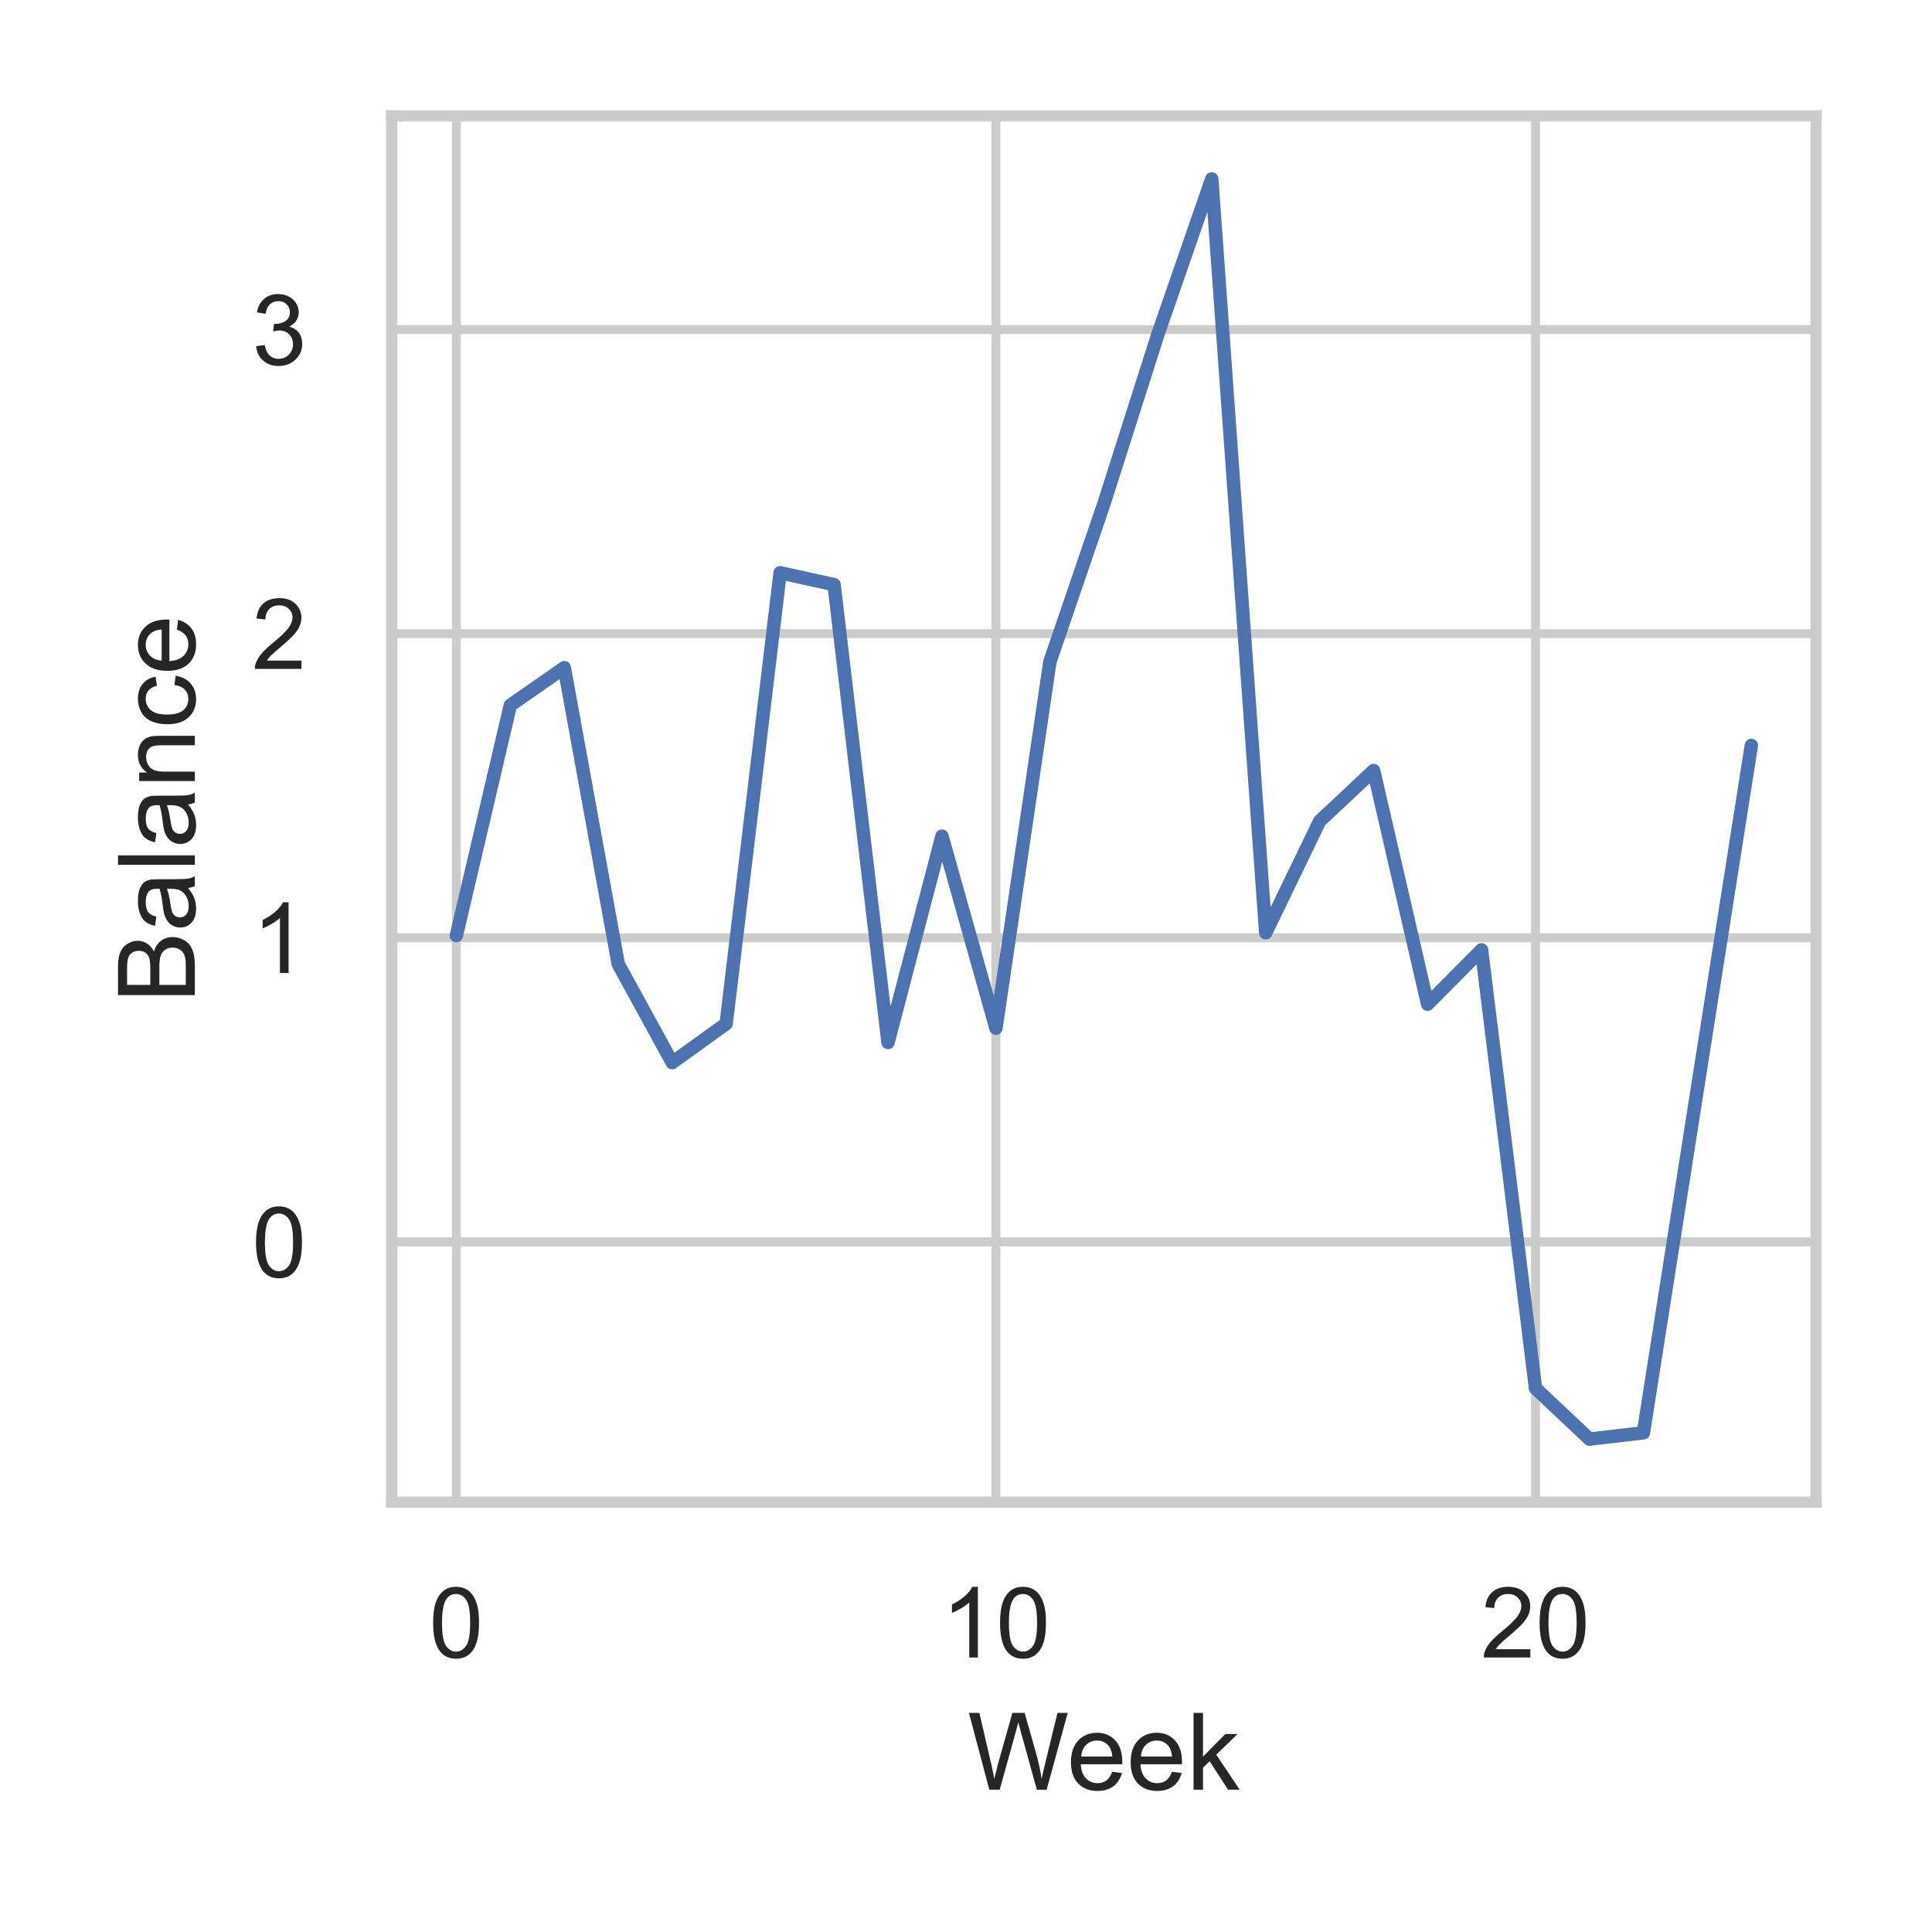
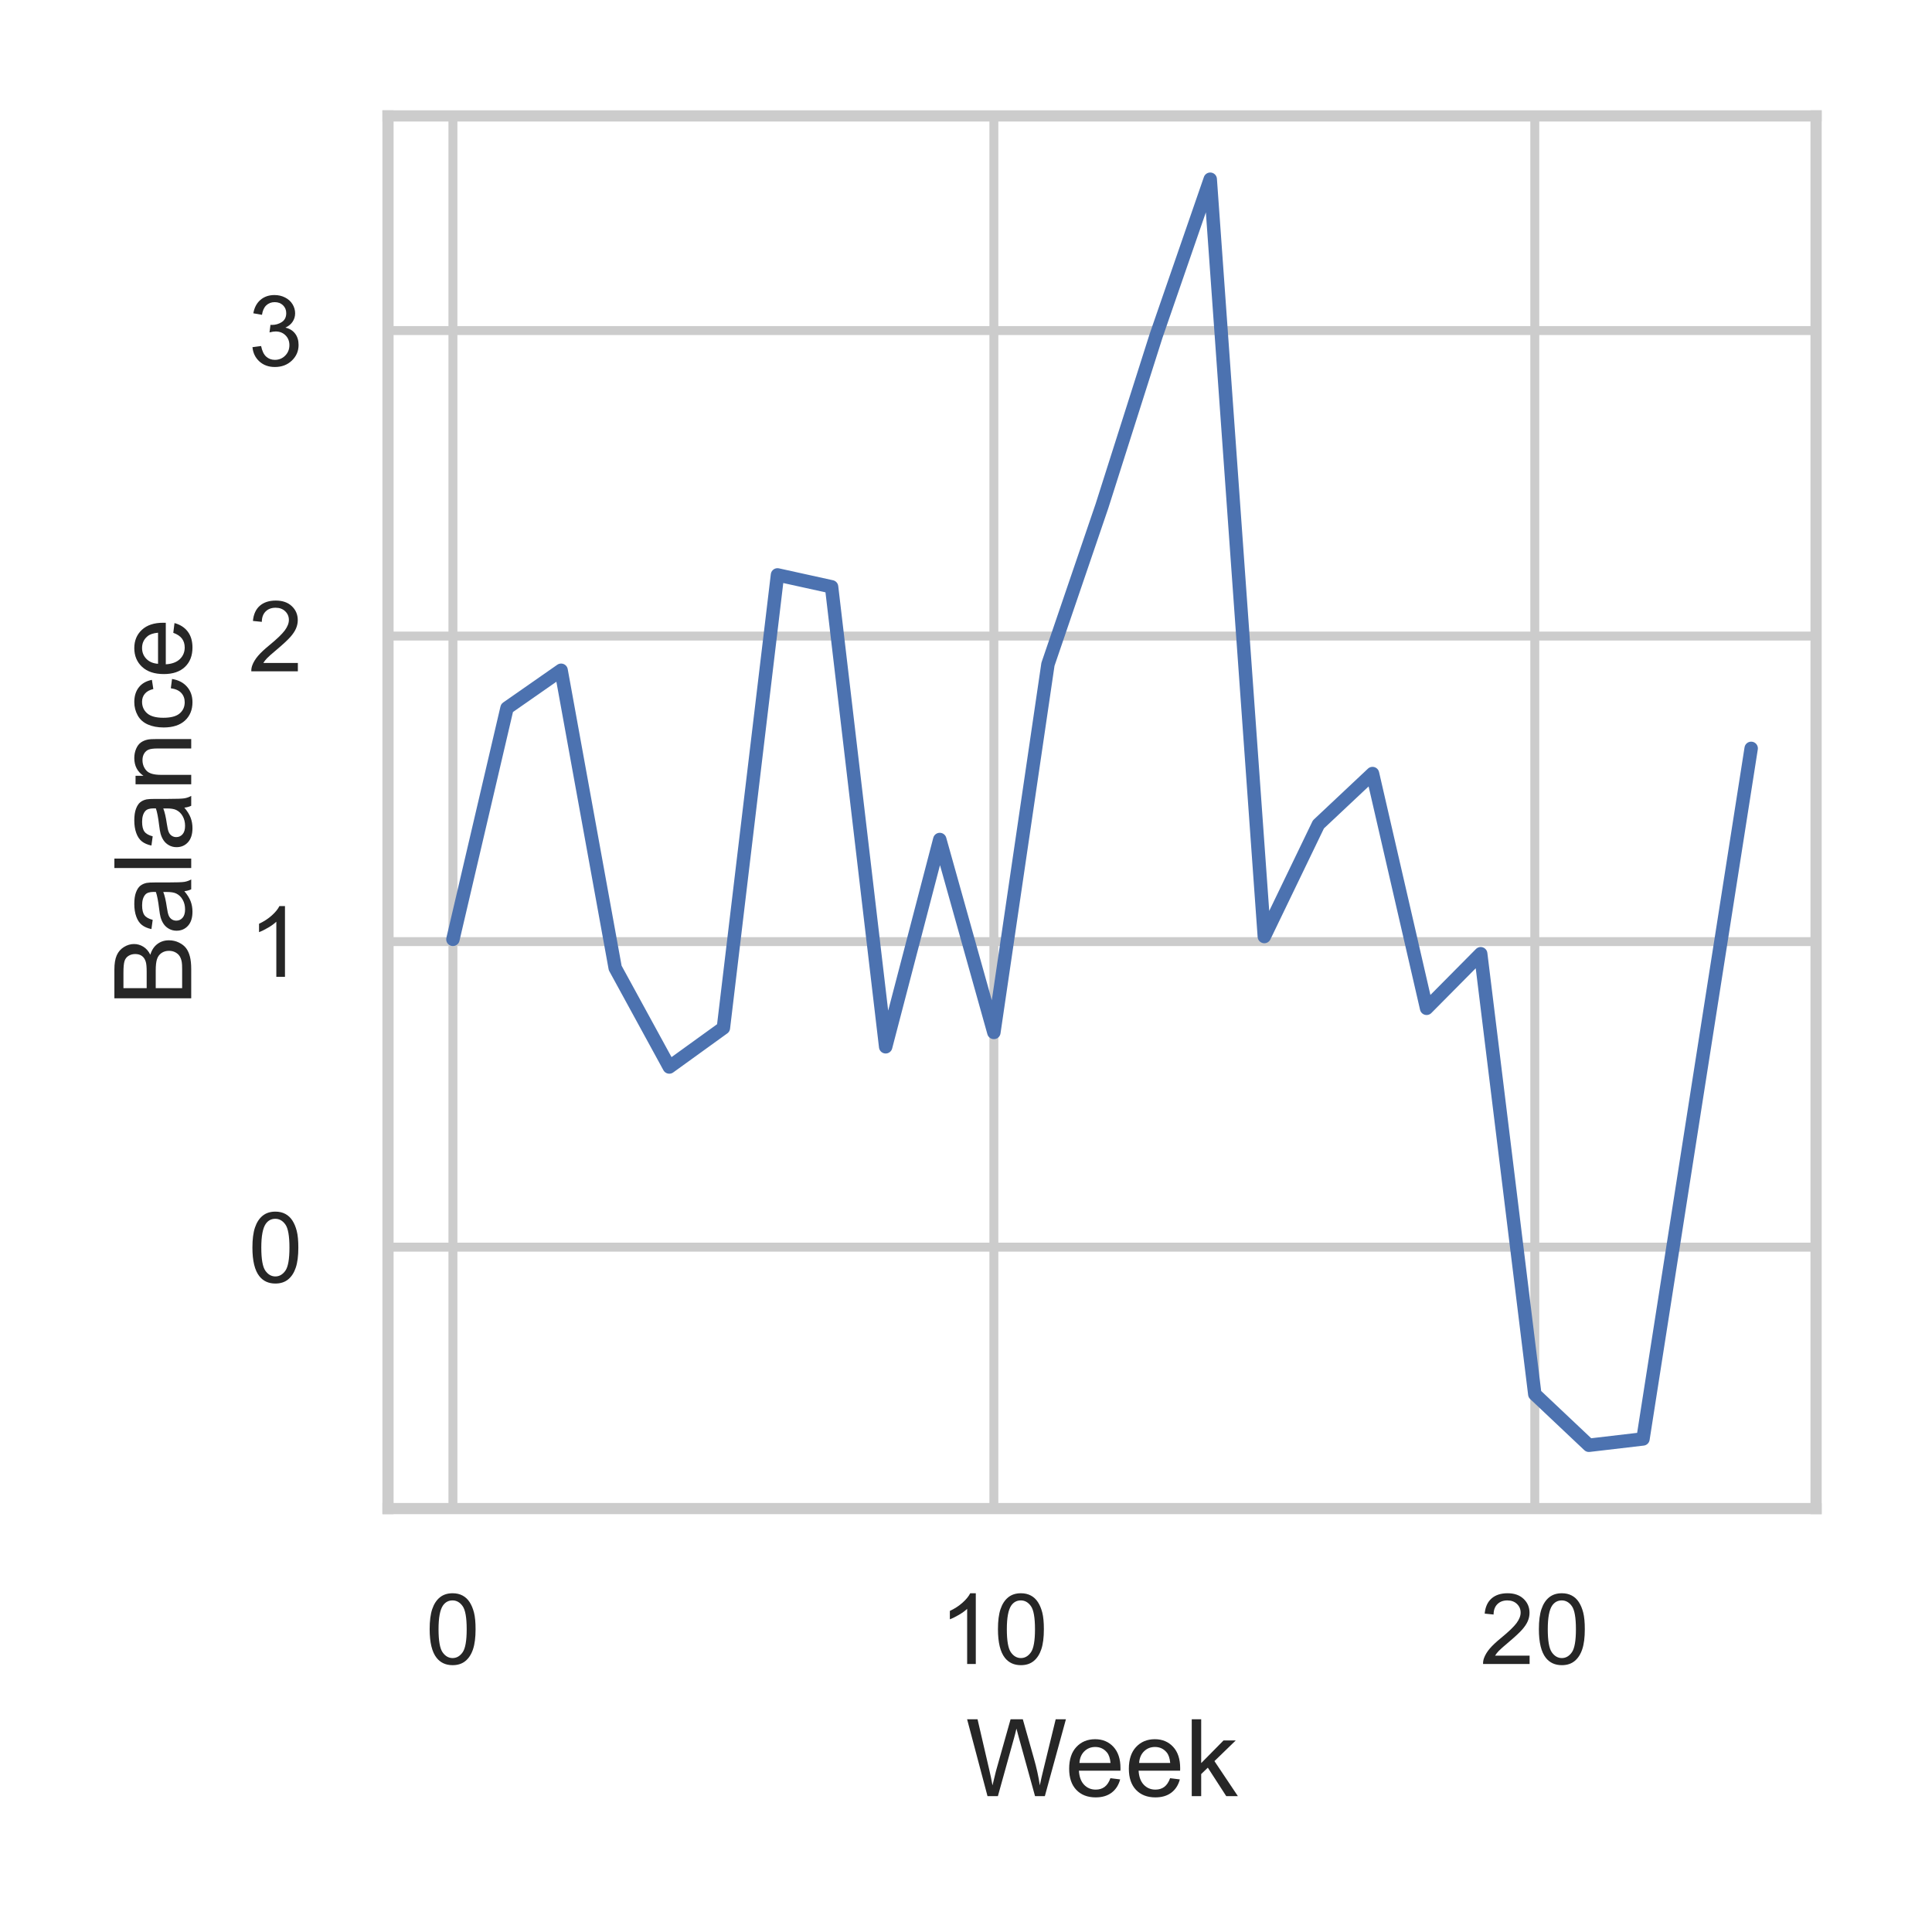
<svg xmlns="http://www.w3.org/2000/svg" xmlns:xlink="http://www.w3.org/1999/xlink" width="216pt" height="216pt" viewBox="0 0 216 216" version="1.1">
  <defs>
    <style type="text/css">*{stroke-linejoin: round; stroke-linecap: butt}</style>
  </defs>
  <g id="figure_1">
    <g id="patch_1">
      <path d="M 0 216  L 216 216  L 216 0  L 0 0  z " style="fill: #ffffff" />
    </g>
    <g id="axes_1">
      <g id="patch_2">
-         <path d="M 43.785 167.94  L 203.04 167.94  L 203.04 12.96  L 43.785 12.96  z " style="fill: #ffffff" />
+         <path d="M 43.38 168.66  L 203.04 168.66  L 203.04 12.96  L 43.38 12.96  z " style="fill: #ffffff" />
      </g>
      <g id="matplotlib.axis_1">
        <g id="xtick_1">
          <g id="line2d_1">
-             <path d="M 51.024 167.94  L 51.024 12.96  " clip-path="url(#pe82f2fcbaa)" style="fill: none; stroke: #cccccc; stroke-linecap: round" />
+             <path d="M 50.637 168.66  L 50.637 12.96  " clip-path="url(#p5d3df8ba2a)" style="fill: none; stroke: #cccccc; stroke-linecap: round" />
          </g>
          <g id="text_1">
-             <g style="fill: #262626" transform="translate(47.96535 185.3136) scale(0.11 -0.11)">
+             <g style="fill: #262626" transform="translate(47.57876 186.0336) scale(0.11 -0.11)">
              <defs>
                <path id="ArialMT-30" d="M 266 2259  Q 266 3072 433 3567  Q 600 4063 929 4331  Q 1259 4600 1759 4600  Q 2128 4600 2406 4451  Q 2684 4303 2865 4023  Q 3047 3744 3150 3342  Q 3253 2941 3253 2259  Q 3253 1453 3087 958  Q 2922 463 2592 192  Q 2263 -78 1759 -78  Q 1097 -78 719 397  Q 266 969 266 2259  z M 844 2259  Q 844 1131 1108 757  Q 1372 384 1759 384  Q 2147 384 2411 759  Q 2675 1134 2675 2259  Q 2675 3391 2411 3762  Q 2147 4134 1753 4134  Q 1366 4134 1134 3806  Q 844 3388 844 2259  z " transform="scale(0.015625)" />
              </defs>
              <use xlink:href="#ArialMT-30" />
            </g>
          </g>
        </g>
        <g id="xtick_2">
          <g id="line2d_2">
-             <path d="M 111.348 167.94  L 111.348 12.96  " clip-path="url(#pe82f2fcbaa)" style="fill: none; stroke: #cccccc; stroke-linecap: round" />
+             <path d="M 111.115 168.66  L 111.115 12.96  " clip-path="url(#p5d3df8ba2a)" style="fill: none; stroke: #cccccc; stroke-linecap: round" />
          </g>
          <g id="text_2">
-             <g style="fill: #262626" transform="translate(105.2307 185.3136) scale(0.11 -0.11)">
+             <g style="fill: #262626" transform="translate(104.9975 186.0336) scale(0.11 -0.11)">
              <defs>
                <path id="ArialMT-31" d="M 2384 0  L 1822 0  L 1822 3584  Q 1619 3391 1289 3197  Q 959 3003 697 2906  L 697 3450  Q 1169 3672 1522 3987  Q 1875 4303 2022 4600  L 2384 4600  L 2384 0  z " transform="scale(0.015625)" />
              </defs>
              <use xlink:href="#ArialMT-31" />
-               <use xlink:href="#ArialMT-30" x="55.615" />
+               <use xlink:href="#ArialMT-30" transform="translate(55.61523 0)" />
            </g>
          </g>
        </g>
        <g id="xtick_3">
          <g id="line2d_3">
-             <path d="M 171.672 167.94  L 171.672 12.96  " clip-path="url(#pe82f2fcbaa)" style="fill: none; stroke: #cccccc; stroke-linecap: round" />
+             <path d="M 171.592 168.66  L 171.592 12.96  " clip-path="url(#p5d3df8ba2a)" style="fill: none; stroke: #cccccc; stroke-linecap: round" />
          </g>
          <g id="text_3">
-             <g style="fill: #262626" transform="translate(165.5546 185.3136) scale(0.11 -0.11)">
+             <g style="fill: #262626" transform="translate(165.4748 186.0336) scale(0.11 -0.11)">
              <defs>
                <path id="ArialMT-32" d="M 3222 541  L 3222 0  L 194 0  Q 188 203 259 391  Q 375 700 629 1000  Q 884 1300 1366 1694  Q 2113 2306 2375 2664  Q 2638 3022 2638 3341  Q 2638 3675 2398 3904  Q 2159 4134 1775 4134  Q 1369 4134 1125 3890  Q 881 3647 878 3216  L 300 3275  Q 359 3922 746 4261  Q 1134 4600 1788 4600  Q 2447 4600 2831 4234  Q 3216 3869 3216 3328  Q 3216 3053 3103 2787  Q 2991 2522 2730 2228  Q 2469 1934 1863 1422  Q 1356 997 1212 845  Q 1069 694 975 541  L 3222 541  z " transform="scale(0.015625)" />
              </defs>
              <use xlink:href="#ArialMT-32" />
-               <use xlink:href="#ArialMT-30" x="55.615" />
+               <use xlink:href="#ArialMT-30" transform="translate(55.61523 0)" />
            </g>
          </g>
        </g>
        <g id="text_4">
-           <g style="fill: #262626" transform="translate(108.1809 200.0892) scale(0.12 -0.12)">
+           <g style="fill: #262626" transform="translate(107.9784 200.8092) scale(0.12 -0.12)">
            <defs>
              <path id="ArialMT-57" d="M 1294 0  L 78 4581  L 700 4581  L 1397 1578  Q 1509 1106 1591 641  Q 1766 1375 1797 1488  L 2669 4581  L 3400 4581  L 4056 2263  Q 4303 1400 4413 641  Q 4500 1075 4641 1638  L 5359 4581  L 5969 4581  L 4713 0  L 4128 0  L 3163 3491  Q 3041 3928 3019 4028  Q 2947 3713 2884 3491  L 1913 0  L 1294 0  z " transform="scale(0.015625)" />
              <path id="ArialMT-65" d="M 2694 1069  L 3275 997  Q 3138 488 2766 206  Q 2394 -75 1816 -75  Q 1088 -75 661 373  Q 234 822 234 1631  Q 234 2469 665 2931  Q 1097 3394 1784 3394  Q 2450 3394 2872 2941  Q 3294 2488 3294 1666  Q 3294 1616 3291 1516  L 816 1516  Q 847 969 1125 678  Q 1403 388 1819 388  Q 2128 388 2347 550  Q 2566 713 2694 1069  z M 847 1978  L 2700 1978  Q 2663 2397 2488 2606  Q 2219 2931 1791 2931  Q 1403 2931 1139 2672  Q 875 2413 847 1978  z " transform="scale(0.015625)" />
              <path id="ArialMT-6b" d="M 425 0  L 425 4581  L 988 4581  L 988 1969  L 2319 3319  L 3047 3319  L 1778 2088  L 3175 0  L 2481 0  L 1384 1697  L 988 1316  L 988 0  L 425 0  z " transform="scale(0.015625)" />
            </defs>
            <use xlink:href="#ArialMT-57" />
-             <use xlink:href="#ArialMT-65" x="92.635" />
-             <use xlink:href="#ArialMT-65" x="148.25" />
-             <use xlink:href="#ArialMT-6b" x="203.865" />
+             <use xlink:href="#ArialMT-65" transform="translate(92.63477 0)" />
+             <use xlink:href="#ArialMT-65" transform="translate(148.25 0)" />
+             <use xlink:href="#ArialMT-6b" transform="translate(203.8652 0)" />
          </g>
        </g>
      </g>
      <g id="matplotlib.axis_2">
        <g id="ytick_1">
          <g id="line2d_4">
-             <path d="M 43.785 138.846  L 203.04 138.846  " clip-path="url(#pe82f2fcbaa)" style="fill: none; stroke: #cccccc; stroke-linecap: round" />
+             <path d="M 43.38 139.431  L 203.04 139.431  " clip-path="url(#p5d3df8ba2a)" style="fill: none; stroke: #cccccc; stroke-linecap: round" />
          </g>
          <g id="text_5">
-             <g style="fill: #262626" transform="translate(28.16797 142.7826) scale(0.11 -0.11)">
+             <g style="fill: #262626" transform="translate(27.76297 143.3674) scale(0.11 -0.11)">
              <use xlink:href="#ArialMT-30" />
            </g>
          </g>
        </g>
        <g id="ytick_2">
          <g id="line2d_5">
-             <path d="M 43.785 104.845  L 203.04 104.845  " clip-path="url(#pe82f2fcbaa)" style="fill: none; stroke: #cccccc; stroke-linecap: round" />
+             <path d="M 43.38 105.272  L 203.04 105.272  " clip-path="url(#p5d3df8ba2a)" style="fill: none; stroke: #cccccc; stroke-linecap: round" />
          </g>
          <g id="text_6">
-             <g style="fill: #262626" transform="translate(28.16797 108.7822) scale(0.11 -0.11)">
+             <g style="fill: #262626" transform="translate(27.76297 109.2091) scale(0.11 -0.11)">
              <use xlink:href="#ArialMT-31" />
            </g>
          </g>
        </g>
        <g id="ytick_3">
          <g id="line2d_6">
-             <path d="M 43.785 70.845  L 203.04 70.845  " clip-path="url(#pe82f2fcbaa)" style="fill: none; stroke: #cccccc; stroke-linecap: round" />
+             <path d="M 43.38 71.114  L 203.04 71.114  " clip-path="url(#p5d3df8ba2a)" style="fill: none; stroke: #cccccc; stroke-linecap: round" />
          </g>
          <g id="text_7">
-             <g style="fill: #262626" transform="translate(28.16797 74.78177) scale(0.11 -0.11)">
+             <g style="fill: #262626" transform="translate(27.76297 75.05069) scale(0.11 -0.11)">
              <use xlink:href="#ArialMT-32" />
            </g>
          </g>
        </g>
        <g id="ytick_4">
          <g id="line2d_7">
-             <path d="M 43.785 36.845  L 203.04 36.845  " clip-path="url(#pe82f2fcbaa)" style="fill: none; stroke: #cccccc; stroke-linecap: round" />
+             <path d="M 43.38 36.956  L 203.04 36.956  " clip-path="url(#p5d3df8ba2a)" style="fill: none; stroke: #cccccc; stroke-linecap: round" />
          </g>
          <g id="text_8">
-             <g style="fill: #262626" transform="translate(28.16797 40.78135) scale(0.11 -0.11)">
+             <g style="fill: #262626" transform="translate(27.76297 40.89231) scale(0.11 -0.11)">
              <defs>
                <path id="ArialMT-33" d="M 269 1209  L 831 1284  Q 928 806 1161 595  Q 1394 384 1728 384  Q 2125 384 2398 659  Q 2672 934 2672 1341  Q 2672 1728 2419 1979  Q 2166 2231 1775 2231  Q 1616 2231 1378 2169  L 1441 2663  Q 1497 2656 1531 2656  Q 1891 2656 2178 2843  Q 2466 3031 2466 3422  Q 2466 3731 2256 3934  Q 2047 4138 1716 4138  Q 1388 4138 1169 3931  Q 950 3725 888 3313  L 325 3413  Q 428 3978 793 4289  Q 1159 4600 1703 4600  Q 2078 4600 2393 4439  Q 2709 4278 2876 4000  Q 3044 3722 3044 3409  Q 3044 3113 2884 2869  Q 2725 2625 2413 2481  Q 2819 2388 3044 2092  Q 3269 1797 3269 1353  Q 3269 753 2831 336  Q 2394 -81 1725 -81  Q 1122 -81 723 278  Q 325 638 269 1209  z " transform="scale(0.015625)" />
              </defs>
              <use xlink:href="#ArialMT-33" />
            </g>
          </g>
        </g>
        <g id="text_9">
-           <g style="fill: #262626" transform="translate(21.78297 112.1316) rotate(-90) scale(0.12 -0.12)">
+           <g style="fill: #262626" transform="translate(21.37797 112.4916) rotate(-90) scale(0.12 -0.12)">
            <defs>
              <path id="ArialMT-42" d="M 469 0  L 469 4581  L 2188 4581  Q 2713 4581 3030 4442  Q 3347 4303 3526 4014  Q 3706 3725 3706 3409  Q 3706 3116 3547 2856  Q 3388 2597 3066 2438  Q 3481 2316 3704 2022  Q 3928 1728 3928 1328  Q 3928 1006 3792 729  Q 3656 453 3456 303  Q 3256 153 2954 76  Q 2653 0 2216 0  L 469 0  z M 1075 2656  L 2066 2656  Q 2469 2656 2644 2709  Q 2875 2778 2992 2937  Q 3109 3097 3109 3338  Q 3109 3566 3000 3739  Q 2891 3913 2687 3977  Q 2484 4041 1991 4041  L 1075 4041  L 1075 2656  z M 1075 541  L 2216 541  Q 2509 541 2628 563  Q 2838 600 2978 687  Q 3119 775 3209 942  Q 3300 1109 3300 1328  Q 3300 1584 3169 1773  Q 3038 1963 2805 2039  Q 2572 2116 2134 2116  L 1075 2116  L 1075 541  z " transform="scale(0.015625)" />
              <path id="ArialMT-61" d="M 2588 409  Q 2275 144 1986 34  Q 1697 -75 1366 -75  Q 819 -75 525 192  Q 231 459 231 875  Q 231 1119 342 1320  Q 453 1522 633 1644  Q 813 1766 1038 1828  Q 1203 1872 1538 1913  Q 2219 1994 2541 2106  Q 2544 2222 2544 2253  Q 2544 2597 2384 2738  Q 2169 2928 1744 2928  Q 1347 2928 1158 2789  Q 969 2650 878 2297  L 328 2372  Q 403 2725 575 2942  Q 747 3159 1072 3276  Q 1397 3394 1825 3394  Q 2250 3394 2515 3294  Q 2781 3194 2906 3042  Q 3031 2891 3081 2659  Q 3109 2516 3109 2141  L 3109 1391  Q 3109 606 3145 398  Q 3181 191 3288 0  L 2700 0  Q 2613 175 2588 409  z M 2541 1666  Q 2234 1541 1622 1453  Q 1275 1403 1131 1340  Q 988 1278 909 1158  Q 831 1038 831 891  Q 831 666 1001 516  Q 1172 366 1500 366  Q 1825 366 2078 508  Q 2331 650 2450 897  Q 2541 1088 2541 1459  L 2541 1666  z " transform="scale(0.015625)" />
              <path id="ArialMT-6c" d="M 409 0  L 409 4581  L 972 4581  L 972 0  L 409 0  z " transform="scale(0.015625)" />
              <path id="ArialMT-6e" d="M 422 0  L 422 3319  L 928 3319  L 928 2847  Q 1294 3394 1984 3394  Q 2284 3394 2536 3286  Q 2788 3178 2913 3003  Q 3038 2828 3088 2588  Q 3119 2431 3119 2041  L 3119 0  L 2556 0  L 2556 2019  Q 2556 2363 2490 2533  Q 2425 2703 2258 2804  Q 2091 2906 1866 2906  Q 1506 2906 1245 2678  Q 984 2450 984 1813  L 984 0  L 422 0  z " transform="scale(0.015625)" />
              <path id="ArialMT-63" d="M 2588 1216  L 3141 1144  Q 3050 572 2676 248  Q 2303 -75 1759 -75  Q 1078 -75 664 370  Q 250 816 250 1647  Q 250 2184 428 2587  Q 606 2991 970 3192  Q 1334 3394 1763 3394  Q 2303 3394 2647 3120  Q 2991 2847 3088 2344  L 2541 2259  Q 2463 2594 2264 2762  Q 2066 2931 1784 2931  Q 1359 2931 1093 2626  Q 828 2322 828 1663  Q 828 994 1084 691  Q 1341 388 1753 388  Q 2084 388 2306 591  Q 2528 794 2588 1216  z " transform="scale(0.015625)" />
            </defs>
            <use xlink:href="#ArialMT-42" />
-             <use xlink:href="#ArialMT-61" x="66.699" />
-             <use xlink:href="#ArialMT-6c" x="122.314" />
-             <use xlink:href="#ArialMT-61" x="144.531" />
-             <use xlink:href="#ArialMT-6e" x="200.146" />
-             <use xlink:href="#ArialMT-63" x="255.762" />
-             <use xlink:href="#ArialMT-65" x="305.762" />
+             <use xlink:href="#ArialMT-61" transform="translate(66.69922 0)" />
+             <use xlink:href="#ArialMT-6c" transform="translate(122.3145 0)" />
+             <use xlink:href="#ArialMT-61" transform="translate(144.5312 0)" />
+             <use xlink:href="#ArialMT-6e" transform="translate(200.1465 0)" />
+             <use xlink:href="#ArialMT-63" transform="translate(255.7617 0)" />
+             <use xlink:href="#ArialMT-65" transform="translate(305.7617 0)" />
          </g>
        </g>
      </g>
-       <g id="PolyCollection_1" />
+       <g id="FillBetweenPolyCollection_1" />
      <g id="line2d_8">
-         <path d="M 51.024 104.594  L 57.056 78.848  L 63.089 74.65  L 69.121 107.783  L 75.153 118.8  L 81.186 114.452  L 87.218 64.036  L 93.251 65.363  L 99.283 116.552  L 105.315 93.483  L 111.348 114.955  L 117.38 73.986  L 123.412 56.343  L 129.445 37.41  L 135.477 20.005  L 141.51 104.281  L 147.542 91.802  L 153.574 86.144  L 159.607 112.268  L 165.639 106.196  L 171.672 155.212  L 177.704 160.895  L 183.736 160.19  L 189.769 121.73  L 195.801 83.342  " clip-path="url(#pe82f2fcbaa)" style="fill: none; stroke: #4c72b0; stroke-width: 1.5; stroke-linecap: round" />
+         <path d="M 50.637 105.02  L 56.685 79.154  L 62.733 74.936  L 68.78 108.223  L 74.828 119.292  L 80.876 114.924  L 86.924 64.274  L 92.971 65.606  L 99.019 117.033  L 105.067 93.857  L 111.115 115.428  L 117.162 74.27  L 123.21 56.545  L 129.258 37.523  L 135.305 20.037  L 141.353 104.705  L 147.401 92.168  L 153.449 86.484  L 159.496 112.73  L 165.544 106.629  L 171.592 155.873  L 177.64 161.583  L 183.687 160.874  L 189.735 122.235  L 195.783 83.669  " clip-path="url(#p5d3df8ba2a)" style="fill: none; stroke: #4c72b0; stroke-width: 1.5; stroke-linecap: round" />
      </g>
      <g id="patch_3">
-         <path d="M 43.785 167.94  L 43.785 12.96  " style="fill: none; stroke: #cccccc; stroke-width: 1.25; stroke-linejoin: miter; stroke-linecap: square" />
+         <path d="M 43.38 168.66  L 43.38 12.96  " style="fill: none; stroke: #cccccc; stroke-width: 1.25; stroke-linejoin: miter; stroke-linecap: square" />
      </g>
      <g id="patch_4">
-         <path d="M 203.04 167.94  L 203.04 12.96  " style="fill: none; stroke: #cccccc; stroke-width: 1.25; stroke-linejoin: miter; stroke-linecap: square" />
+         <path d="M 203.04 168.66  L 203.04 12.96  " style="fill: none; stroke: #cccccc; stroke-width: 1.25; stroke-linejoin: miter; stroke-linecap: square" />
      </g>
      <g id="patch_5">
-         <path d="M 43.785 167.94  L 203.04 167.94  " style="fill: none; stroke: #cccccc; stroke-width: 1.25; stroke-linejoin: miter; stroke-linecap: square" />
+         <path d="M 43.38 168.66  L 203.04 168.66  " style="fill: none; stroke: #cccccc; stroke-width: 1.25; stroke-linejoin: miter; stroke-linecap: square" />
      </g>
      <g id="patch_6">
-         <path d="M 43.785 12.96  L 203.04 12.96  " style="fill: none; stroke: #cccccc; stroke-width: 1.25; stroke-linejoin: miter; stroke-linecap: square" />
+         <path d="M 43.38 12.96  L 203.04 12.96  " style="fill: none; stroke: #cccccc; stroke-width: 1.25; stroke-linejoin: miter; stroke-linecap: square" />
      </g>
    </g>
  </g>
  <defs>
-     <clipPath id="pe82f2fcbaa">
-       <rect x="43.785" y="12.96" width="159.255" height="154.98" />
+     <clipPath id="p5d3df8ba2a">
+       <rect x="43.38" y="12.96" width="159.66" height="155.7" />
    </clipPath>
  </defs>
</svg>
